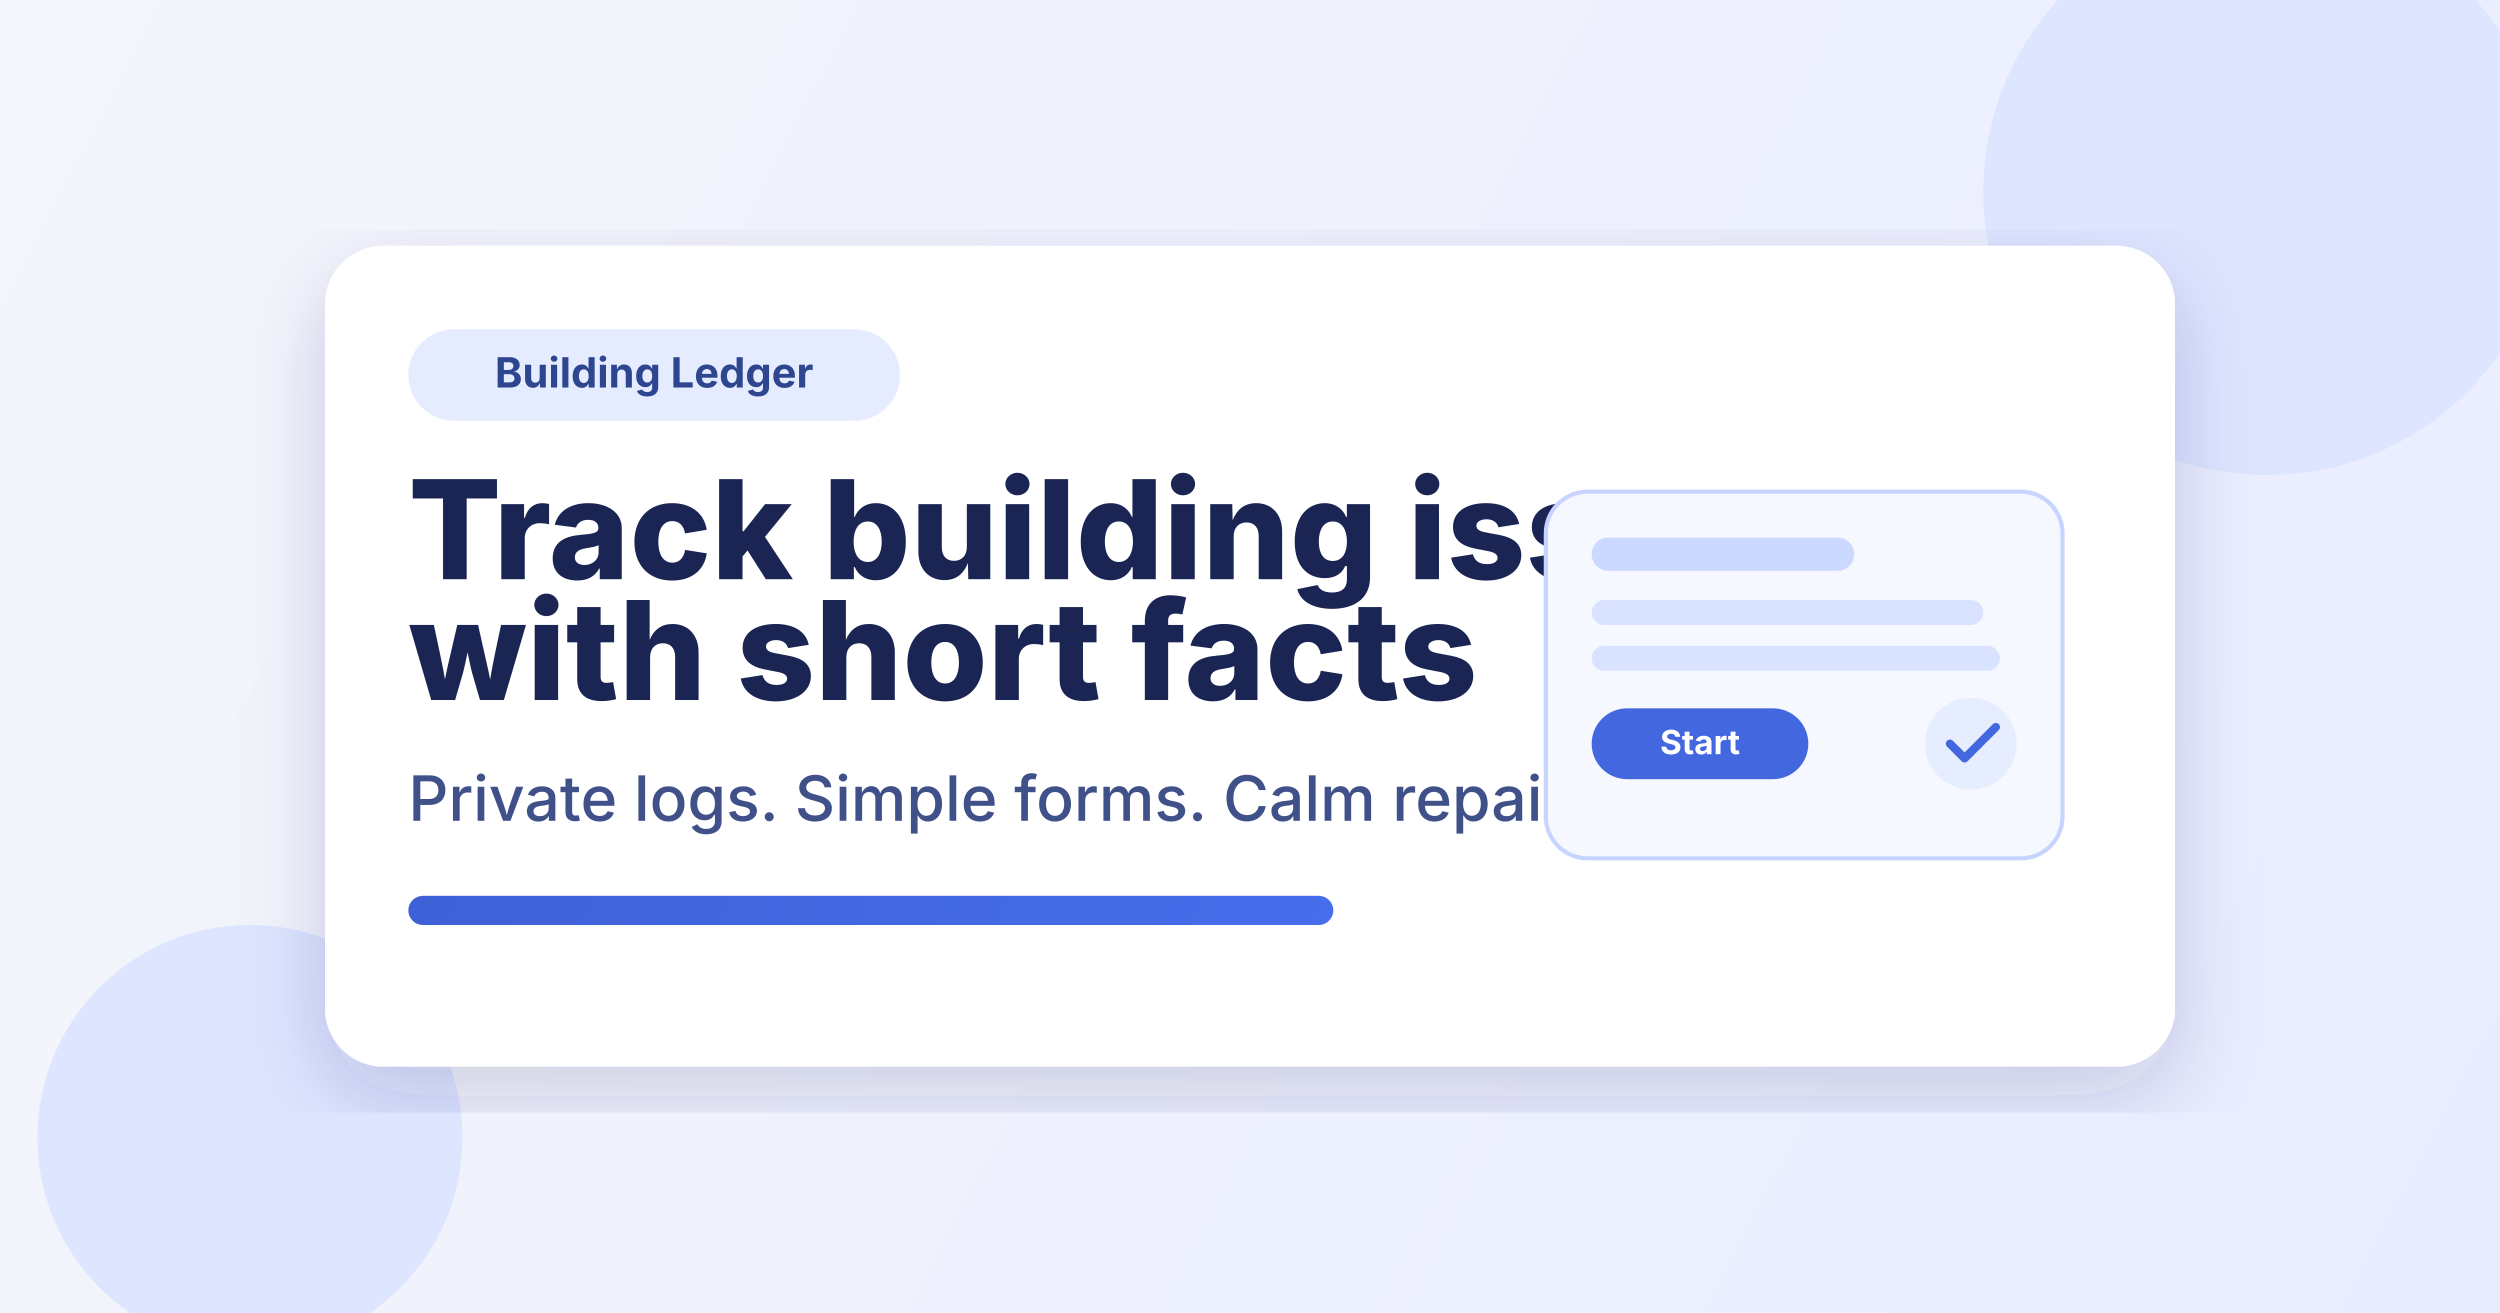
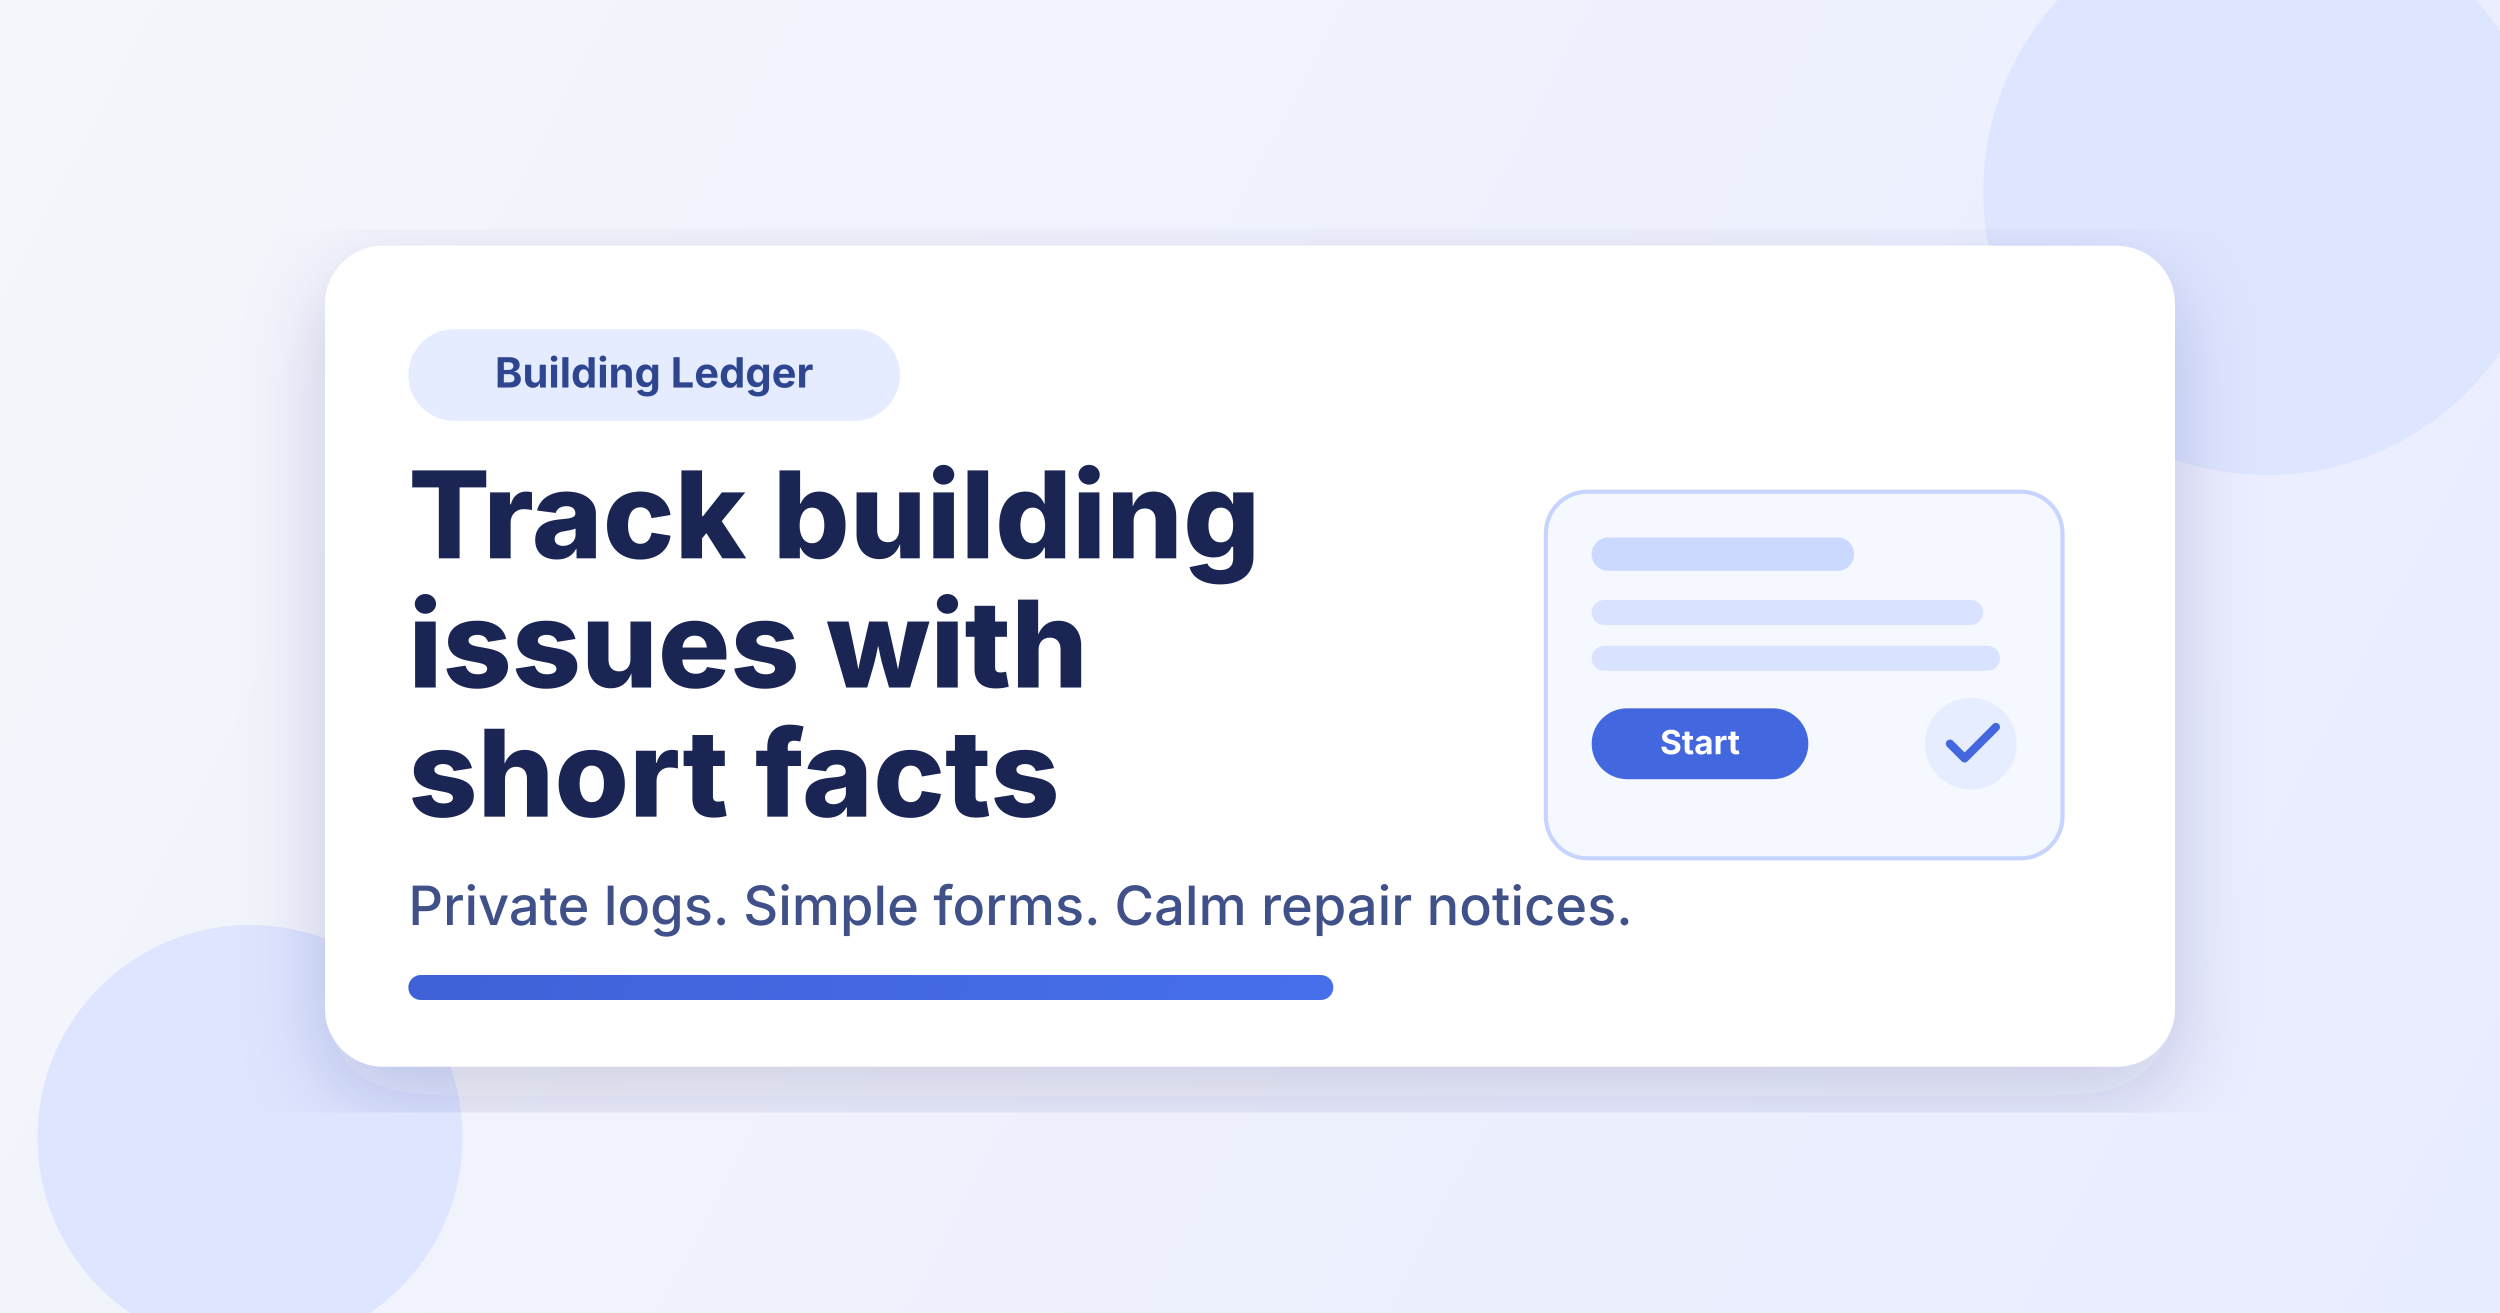
<svg xmlns="http://www.w3.org/2000/svg" width="1200" height="630" viewBox="0 0 1200 630" fill="none" role="img" aria-labelledby="title desc">
  <defs>
    <linearGradient id="bg" x1="0" y1="0" x2="1200" y2="630" gradientUnits="userSpaceOnUse">
      <stop stop-color="#F5F6FB" />
      <stop offset="1" stop-color="#E8ECFF" />
    </linearGradient>
    <linearGradient id="accent" x1="164" y1="128" x2="1036" y2="498" gradientUnits="userSpaceOnUse">
      <stop stop-color="#3C5CCF" />
      <stop offset="1" stop-color="#4E7BFF" />
    </linearGradient>
    <filter id="shadow" x="112" y="96" width="976" height="438" filterUnits="userSpaceOnUse" color-interpolation-filters="sRGB">
      <feDropShadow dx="0" dy="14" stdDeviation="20" flood-color="#203074" flood-opacity="0.18" />
    </filter>
  </defs>
  <rect width="1200" height="630" fill="url(#bg)" />
  <circle cx="1088" cy="92" r="136" fill="#DDE5FF" />
  <circle cx="120" cy="546" r="102" fill="#DDE5FF" />
  <g filter="url(#shadow)">
    <rect x="156" y="118" width="888" height="394" rx="28" fill="white" />
  </g>
  <rect x="196" y="158" width="236" height="44" rx="22" fill="#E6ECFF" />
  <text x="314" y="186" text-anchor="middle" font-family="Inter, Arial, sans-serif" font-size="20" font-weight="700" fill="#2E468F">Building Ledger</text>
-   <text x="196" y="278" font-family="Inter, Arial, sans-serif" font-size="66" font-weight="800" fill="#1A2554">Track building issues</text>
-   <text x="196" y="336" font-family="Inter, Arial, sans-serif" font-size="66" font-weight="800" fill="#1A2554">with short facts</text>
-   <text x="196" y="394" font-family="Inter, Arial, sans-serif" font-size="30" font-weight="500" fill="#40518A">Private logs. Simple forms. Calm repair notices.</text>
-   <rect x="196" y="430" width="444" height="14" rx="7" fill="url(#accent)" />
+   <text x="196" y="268" font-family="Inter, Arial, sans-serif" font-size="58" font-weight="800" fill="#1A2554">Track building</text>
+   <text x="196" y="330" font-family="Inter, Arial, sans-serif" font-size="58" font-weight="800" fill="#1A2554">issues with</text>
+   <text x="196" y="392" font-family="Inter, Arial, sans-serif" font-size="58" font-weight="800" fill="#1A2554">short facts</text>
+   <text x="196" y="444" font-family="Inter, Arial, sans-serif" font-size="26" font-weight="500" fill="#40518A">Private logs. Simple forms. Calm repair notices.</text>
+   <rect x="196" y="468" width="444" height="12" rx="6" fill="url(#accent)" />
  <g transform="translate(742 236)">
    <rect width="248" height="176" rx="20" fill="#F5F8FF" stroke="#C7D4FF" stroke-width="2" />
    <rect x="22" y="22" width="126" height="16" rx="8" fill="#CBD8FF" />
    <rect x="22" y="52" width="188" height="12" rx="6" fill="#D9E3FF" />
    <rect x="22" y="74" width="196" height="12" rx="6" fill="#D9E3FF" />
    <rect x="22" y="104" width="104" height="34" rx="17" fill="#4367DF" />
    <text x="74" y="126" text-anchor="middle" font-family="Inter, Arial, sans-serif" font-size="16" font-weight="700" fill="white">Start</text>
    <circle cx="204" cy="121" r="22" fill="#E6EDFF" />
    <path d="M194 121L201 128L216 113" stroke="#4367DF" stroke-width="4" stroke-linecap="round" stroke-linejoin="round" />
  </g>
</svg>
